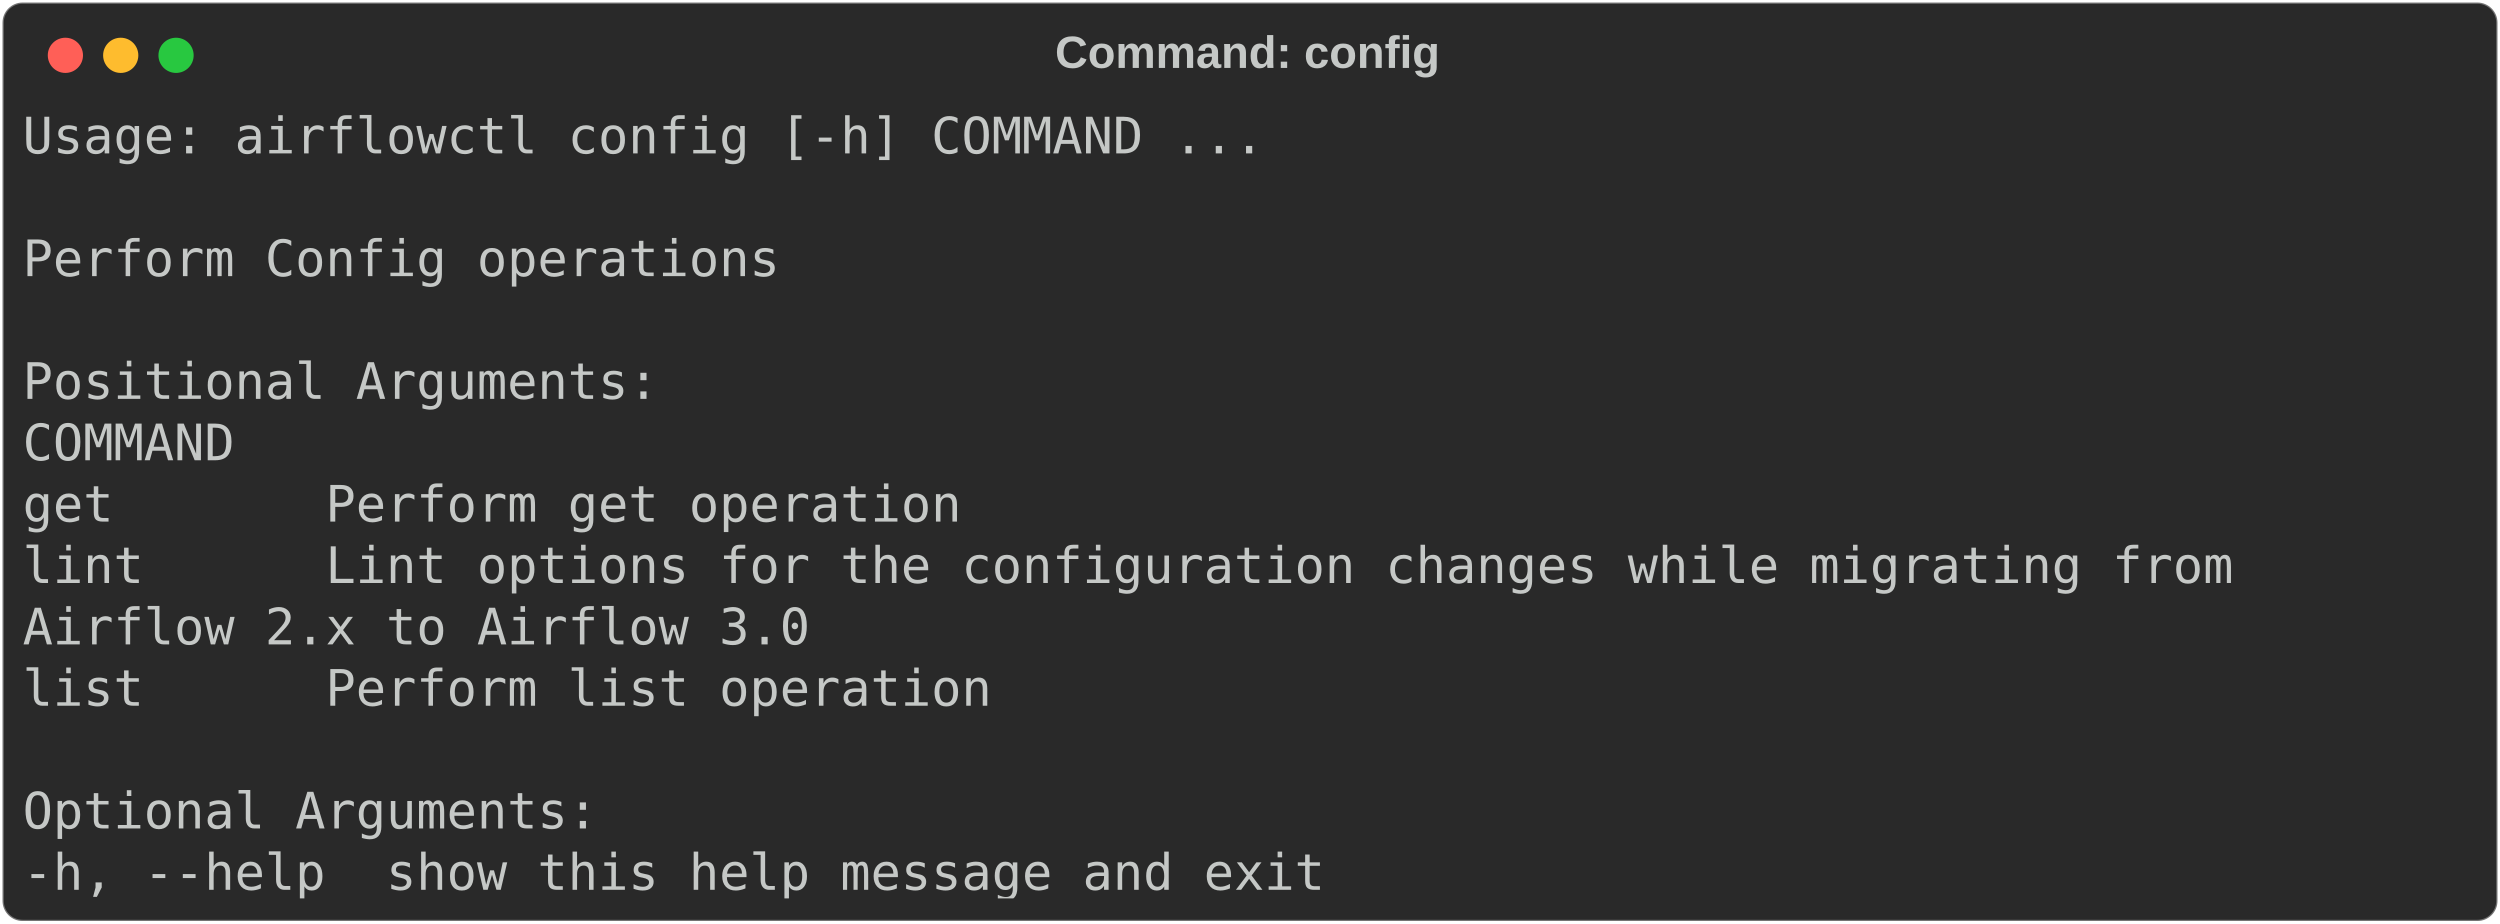
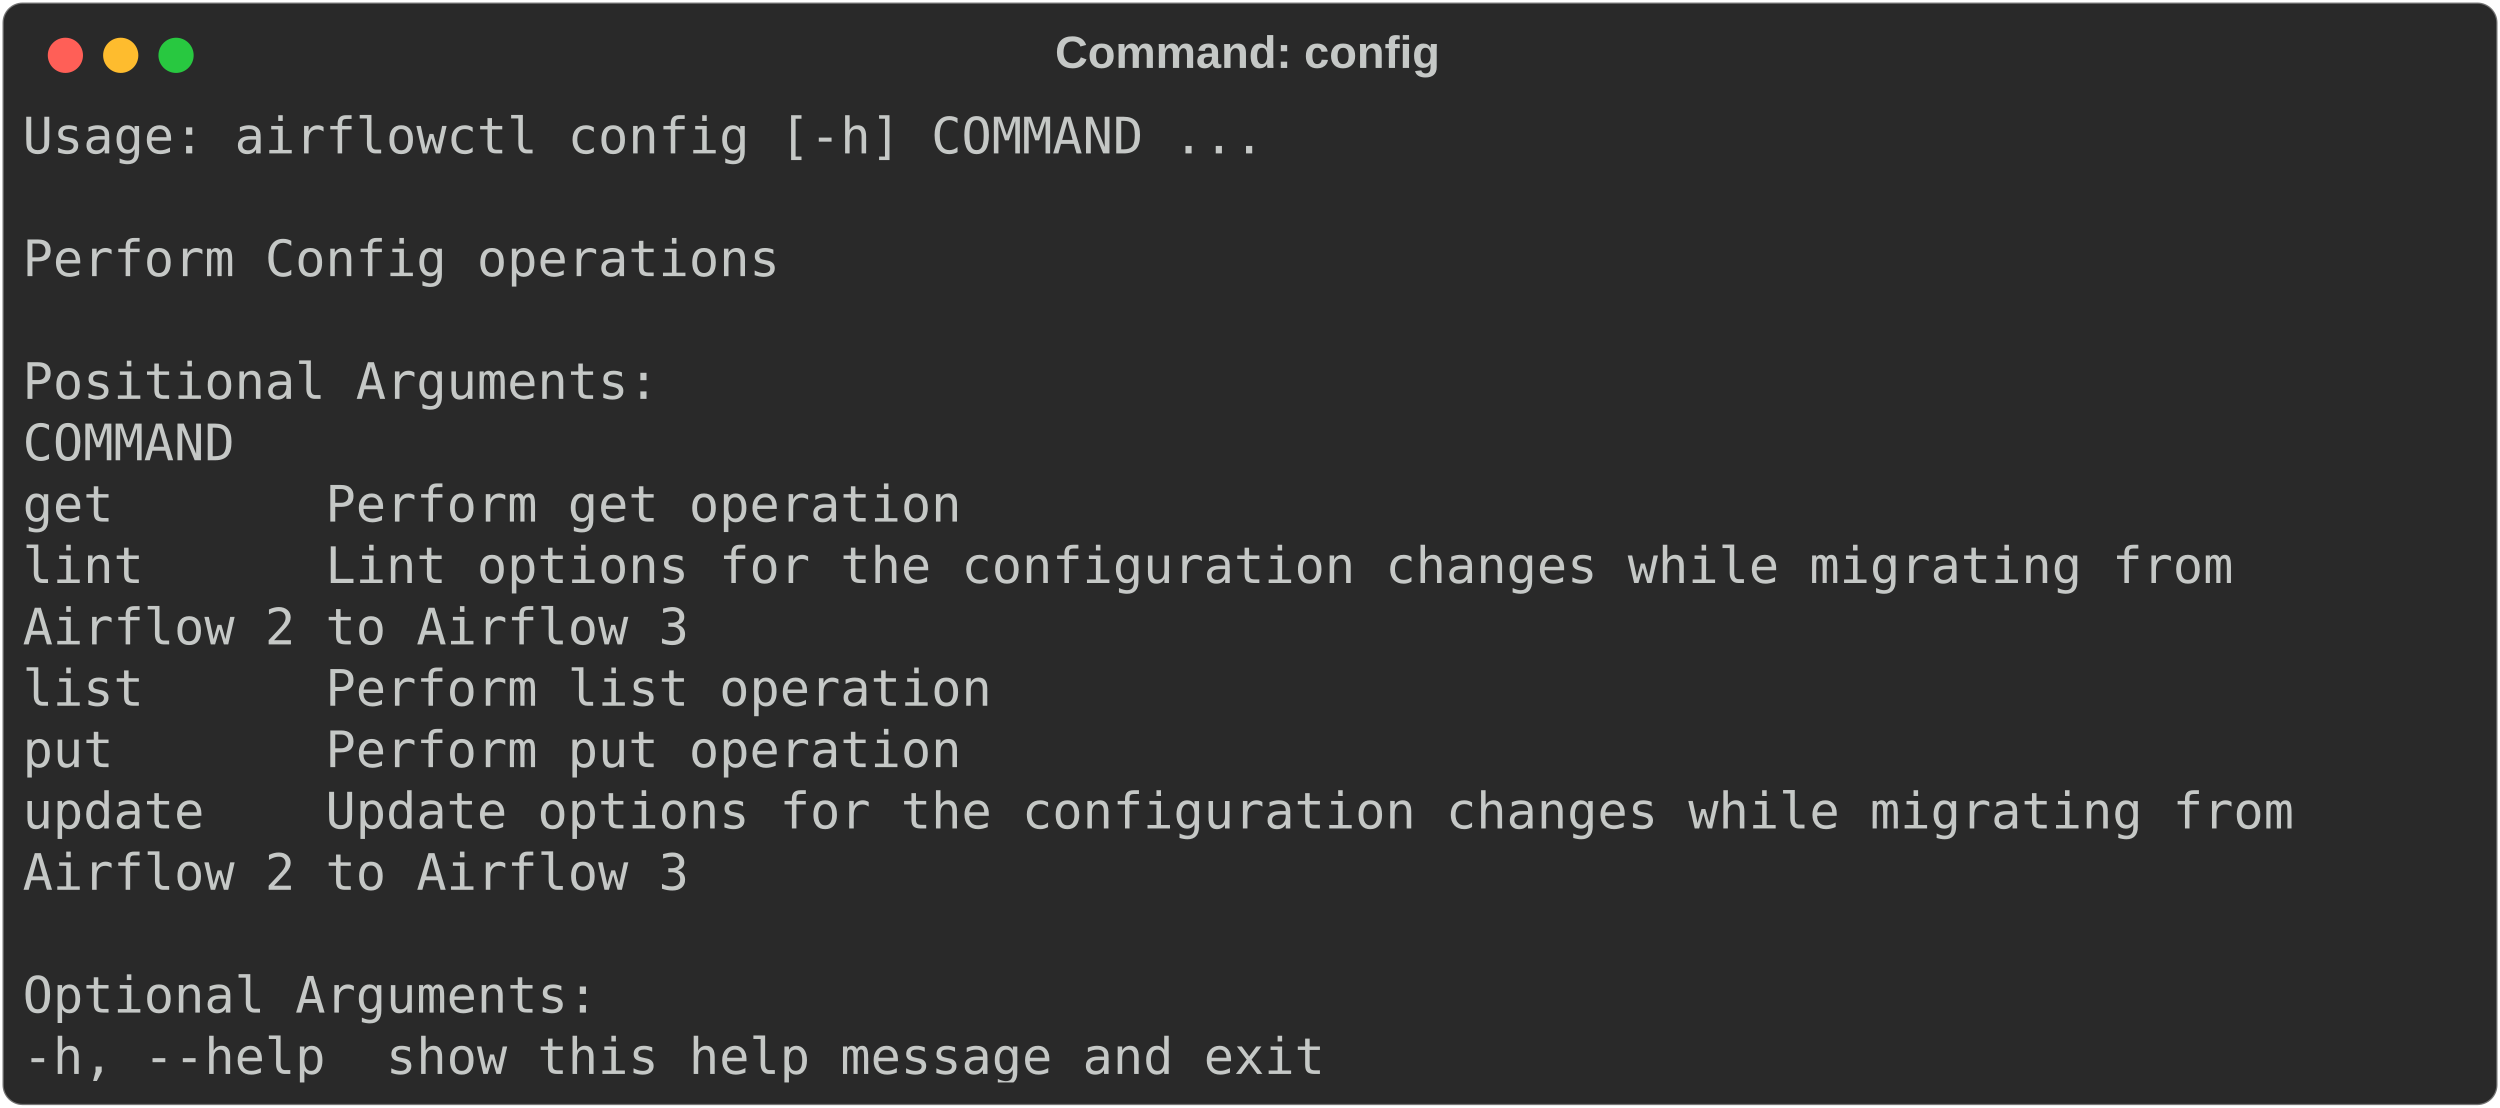
- <svg xmlns="http://www.w3.org/2000/svg" class="rich-terminal" viewBox="0 0 994 367.2">
+ <svg xmlns="http://www.w3.org/2000/svg" class="rich-terminal" viewBox="0 0 994 440.4">
  <style>

    @font-face {
        font-family: "Fira Code";
        src: local("FiraCode-Regular"),
                url("https://cdnjs.cloudflare.com/ajax/libs/firacode/6.2.0/woff2/FiraCode-Regular.woff2") format("woff2"),
                url("https://cdnjs.cloudflare.com/ajax/libs/firacode/6.2.0/woff/FiraCode-Regular.woff") format("woff");
        font-style: normal;
        font-weight: 400;
    }
    @font-face {
        font-family: "Fira Code";
        src: local("FiraCode-Bold"),
                url("https://cdnjs.cloudflare.com/ajax/libs/firacode/6.2.0/woff2/FiraCode-Bold.woff2") format("woff2"),
                url("https://cdnjs.cloudflare.com/ajax/libs/firacode/6.2.0/woff/FiraCode-Bold.woff") format("woff");
        font-style: bold;
        font-weight: 700;
    }

-     .terminal-2758004956-matrix {
+     .terminal-970397145-matrix {
        font-family: Fira Code, monospace;
        font-size: 20px;
        line-height: 24.4px;
        font-variant-east-asian: full-width;
    }

-     .terminal-2758004956-title {
+     .terminal-970397145-title {
        font-size: 18px;
        font-weight: bold;
        font-family: arial;
    }

-     .terminal-2758004956-r1 { fill: #c5c8c6 }
+     .terminal-970397145-r1 { fill: #c5c8c6 }
    </style>
  <defs>
-     <clipPath id="terminal-2758004956-clip-terminal">
-       <rect x="0" y="0" width="975.0" height="316.2" />
+     <clipPath id="terminal-970397145-clip-terminal">
+       <rect x="0" y="0" width="975.0" height="389.4" />
    </clipPath>
-     <clipPath id="terminal-2758004956-line-0">
+     <clipPath id="terminal-970397145-line-0">
      <rect x="0" y="1.5" width="976" height="24.65" />
    </clipPath>
-     <clipPath id="terminal-2758004956-line-1">
+     <clipPath id="terminal-970397145-line-1">
      <rect x="0" y="25.9" width="976" height="24.65" />
    </clipPath>
-     <clipPath id="terminal-2758004956-line-2">
+     <clipPath id="terminal-970397145-line-2">
      <rect x="0" y="50.3" width="976" height="24.65" />
    </clipPath>
-     <clipPath id="terminal-2758004956-line-3">
+     <clipPath id="terminal-970397145-line-3">
      <rect x="0" y="74.7" width="976" height="24.65" />
    </clipPath>
-     <clipPath id="terminal-2758004956-line-4">
+     <clipPath id="terminal-970397145-line-4">
      <rect x="0" y="99.1" width="976" height="24.65" />
    </clipPath>
-     <clipPath id="terminal-2758004956-line-5">
+     <clipPath id="terminal-970397145-line-5">
      <rect x="0" y="123.5" width="976" height="24.65" />
    </clipPath>
-     <clipPath id="terminal-2758004956-line-6">
+     <clipPath id="terminal-970397145-line-6">
      <rect x="0" y="147.9" width="976" height="24.65" />
    </clipPath>
-     <clipPath id="terminal-2758004956-line-7">
+     <clipPath id="terminal-970397145-line-7">
      <rect x="0" y="172.3" width="976" height="24.65" />
    </clipPath>
-     <clipPath id="terminal-2758004956-line-8">
+     <clipPath id="terminal-970397145-line-8">
      <rect x="0" y="196.7" width="976" height="24.65" />
    </clipPath>
-     <clipPath id="terminal-2758004956-line-9">
+     <clipPath id="terminal-970397145-line-9">
      <rect x="0" y="221.1" width="976" height="24.65" />
    </clipPath>
-     <clipPath id="terminal-2758004956-line-10">
+     <clipPath id="terminal-970397145-line-10">
      <rect x="0" y="245.5" width="976" height="24.65" />
    </clipPath>
-     <clipPath id="terminal-2758004956-line-11">
+     <clipPath id="terminal-970397145-line-11">
      <rect x="0" y="269.9" width="976" height="24.65" />
    </clipPath>
+     <clipPath id="terminal-970397145-line-12">
+       <rect x="0" y="294.3" width="976" height="24.65" />
+     </clipPath>
+     <clipPath id="terminal-970397145-line-13">
+       <rect x="0" y="318.7" width="976" height="24.65" />
+     </clipPath>
+     <clipPath id="terminal-970397145-line-14">
+       <rect x="0" y="343.1" width="976" height="24.65" />
+     </clipPath>
  </defs>
-   <rect fill="#292929" stroke="rgba(255,255,255,0.35)" stroke-width="1" x="1" y="1" width="992" height="365.2" rx="8" />
-   <text class="terminal-2758004956-title" fill="#c5c8c6" text-anchor="middle" x="496" y="27">Command: config</text>
+   <rect fill="#292929" stroke="rgba(255,255,255,0.35)" stroke-width="1" x="1" y="1" width="992" height="438.4" rx="8" />
+   <text class="terminal-970397145-title" fill="#c5c8c6" text-anchor="middle" x="496" y="27">Command: config</text>
  <g transform="translate(26,22)">
    <circle cx="0" cy="0" r="7" fill="#ff5f57" />
    <circle cx="22" cy="0" r="7" fill="#febc2e" />
    <circle cx="44" cy="0" r="7" fill="#28c840" />
  </g>
-   <g transform="translate(9, 41)" clip-path="url(#terminal-2758004956-clip-terminal)">
-     <g class="terminal-2758004956-matrix">
-       <text class="terminal-2758004956-r1" x="0" y="20" textLength="500.2" clip-path="url(#terminal-2758004956-line-0)">Usage: airflowctl config [-h] COMMAND ...</text>
-       <text class="terminal-2758004956-r1" x="976" y="20" textLength="12.2" clip-path="url(#terminal-2758004956-line-0)">
+   <g transform="translate(9, 41)" clip-path="url(#terminal-970397145-clip-terminal)">
+     <g class="terminal-970397145-matrix">
+       <text class="terminal-970397145-r1" x="0" y="20" textLength="500.2" clip-path="url(#terminal-970397145-line-0)">Usage: airflowctl config [-h] COMMAND ...</text>
+       <text class="terminal-970397145-r1" x="976" y="20" textLength="12.2" clip-path="url(#terminal-970397145-line-0)">
</text>
-       <text class="terminal-2758004956-r1" x="976" y="44.4" textLength="12.2" clip-path="url(#terminal-2758004956-line-1)">
+       <text class="terminal-970397145-r1" x="976" y="44.4" textLength="12.2" clip-path="url(#terminal-970397145-line-1)">
</text>
-       <text class="terminal-2758004956-r1" x="0" y="68.8" textLength="305" clip-path="url(#terminal-2758004956-line-2)">Perform Config operations</text>
-       <text class="terminal-2758004956-r1" x="976" y="68.8" textLength="12.2" clip-path="url(#terminal-2758004956-line-2)">
+       <text class="terminal-970397145-r1" x="0" y="68.8" textLength="305" clip-path="url(#terminal-970397145-line-2)">Perform Config operations</text>
+       <text class="terminal-970397145-r1" x="976" y="68.8" textLength="12.2" clip-path="url(#terminal-970397145-line-2)">
</text>
-       <text class="terminal-2758004956-r1" x="976" y="93.2" textLength="12.2" clip-path="url(#terminal-2758004956-line-3)">
+       <text class="terminal-970397145-r1" x="976" y="93.2" textLength="12.2" clip-path="url(#terminal-970397145-line-3)">
</text>
-       <text class="terminal-2758004956-r1" x="0" y="117.6" textLength="256.2" clip-path="url(#terminal-2758004956-line-4)">Positional Arguments:</text>
-       <text class="terminal-2758004956-r1" x="976" y="117.6" textLength="12.2" clip-path="url(#terminal-2758004956-line-4)">
+       <text class="terminal-970397145-r1" x="0" y="117.6" textLength="256.2" clip-path="url(#terminal-970397145-line-4)">Positional Arguments:</text>
+       <text class="terminal-970397145-r1" x="976" y="117.6" textLength="12.2" clip-path="url(#terminal-970397145-line-4)">
</text>
-       <text class="terminal-2758004956-r1" x="0" y="142" textLength="109.8" clip-path="url(#terminal-2758004956-line-5)">  COMMAND</text>
-       <text class="terminal-2758004956-r1" x="976" y="142" textLength="12.2" clip-path="url(#terminal-2758004956-line-5)">
+       <text class="terminal-970397145-r1" x="0" y="142" textLength="109.8" clip-path="url(#terminal-970397145-line-5)">  COMMAND</text>
+       <text class="terminal-970397145-r1" x="976" y="142" textLength="12.2" clip-path="url(#terminal-970397145-line-5)">
</text>
-       <text class="terminal-2758004956-r1" x="0" y="166.4" textLength="427" clip-path="url(#terminal-2758004956-line-6)">    get       Perform get operation</text>
-       <text class="terminal-2758004956-r1" x="976" y="166.4" textLength="12.2" clip-path="url(#terminal-2758004956-line-6)">
+       <text class="terminal-970397145-r1" x="0" y="166.4" textLength="427" clip-path="url(#terminal-970397145-line-6)">    get       Perform get operation</text>
+       <text class="terminal-970397145-r1" x="976" y="166.4" textLength="12.2" clip-path="url(#terminal-970397145-line-6)">
</text>
-       <text class="terminal-2758004956-r1" x="0" y="190.8" textLength="951.6" clip-path="url(#terminal-2758004956-line-7)">    lint      Lint options for the configuration changes while migrating from </text>
-       <text class="terminal-2758004956-r1" x="976" y="190.8" textLength="12.2" clip-path="url(#terminal-2758004956-line-7)">
+       <text class="terminal-970397145-r1" x="0" y="190.8" textLength="951.6" clip-path="url(#terminal-970397145-line-7)">    lint      Lint options for the configuration changes while migrating from </text>
+       <text class="terminal-970397145-r1" x="976" y="190.8" textLength="12.2" clip-path="url(#terminal-970397145-line-7)">
</text>
-       <text class="terminal-2758004956-r1" x="0" y="215.2" textLength="317.2" clip-path="url(#terminal-2758004956-line-8)">Airflow 2.x to Airflow 3.0</text>
-       <text class="terminal-2758004956-r1" x="976" y="215.2" textLength="12.2" clip-path="url(#terminal-2758004956-line-8)">
+       <text class="terminal-970397145-r1" x="0" y="215.2" textLength="268.4" clip-path="url(#terminal-970397145-line-8)">Airflow 2 to Airflow 3</text>
+       <text class="terminal-970397145-r1" x="976" y="215.2" textLength="12.2" clip-path="url(#terminal-970397145-line-8)">
</text>
-       <text class="terminal-2758004956-r1" x="0" y="239.6" textLength="439.2" clip-path="url(#terminal-2758004956-line-9)">    list      Perform list operation</text>
-       <text class="terminal-2758004956-r1" x="976" y="239.6" textLength="12.2" clip-path="url(#terminal-2758004956-line-9)">
+       <text class="terminal-970397145-r1" x="0" y="239.6" textLength="439.2" clip-path="url(#terminal-970397145-line-9)">    list      Perform list operation</text>
+       <text class="terminal-970397145-r1" x="976" y="239.6" textLength="12.2" clip-path="url(#terminal-970397145-line-9)">
</text>
-       <text class="terminal-2758004956-r1" x="976" y="264" textLength="12.2" clip-path="url(#terminal-2758004956-line-10)">
+       <text class="terminal-970397145-r1" x="0" y="264" textLength="427" clip-path="url(#terminal-970397145-line-10)">    put       Perform put operation</text>
+       <text class="terminal-970397145-r1" x="976" y="264" textLength="12.2" clip-path="url(#terminal-970397145-line-10)">
</text>
-       <text class="terminal-2758004956-r1" x="0" y="288.4" textLength="231.8" clip-path="url(#terminal-2758004956-line-11)">Optional Arguments:</text>
-       <text class="terminal-2758004956-r1" x="976" y="288.4" textLength="12.2" clip-path="url(#terminal-2758004956-line-11)">
+       <text class="terminal-970397145-r1" x="0" y="288.4" textLength="976" clip-path="url(#terminal-970397145-line-11)">    update    Update options for the configuration changes while migrating from </text>
+       <text class="terminal-970397145-r1" x="976" y="288.4" textLength="12.2" clip-path="url(#terminal-970397145-line-11)">
</text>
-       <text class="terminal-2758004956-r1" x="0" y="312.8" textLength="549" clip-path="url(#terminal-2758004956-line-12)">  -h, --help  show this help message and exit</text>
-       <text class="terminal-2758004956-r1" x="976" y="312.8" textLength="12.2" clip-path="url(#terminal-2758004956-line-12)">
+       <text class="terminal-970397145-r1" x="0" y="312.8" textLength="268.4" clip-path="url(#terminal-970397145-line-12)">Airflow 2 to Airflow 3</text>
+       <text class="terminal-970397145-r1" x="976" y="312.8" textLength="12.2" clip-path="url(#terminal-970397145-line-12)">
+ </text>
+       <text class="terminal-970397145-r1" x="976" y="337.2" textLength="12.2" clip-path="url(#terminal-970397145-line-13)">
+ </text>
+       <text class="terminal-970397145-r1" x="0" y="361.6" textLength="231.8" clip-path="url(#terminal-970397145-line-14)">Optional Arguments:</text>
+       <text class="terminal-970397145-r1" x="976" y="361.6" textLength="12.2" clip-path="url(#terminal-970397145-line-14)">
+ </text>
+       <text class="terminal-970397145-r1" x="0" y="386" textLength="549" clip-path="url(#terminal-970397145-line-15)">  -h, --help  show this help message and exit</text>
+       <text class="terminal-970397145-r1" x="976" y="386" textLength="12.2" clip-path="url(#terminal-970397145-line-15)">
</text>
    </g>
  </g>
</svg>
